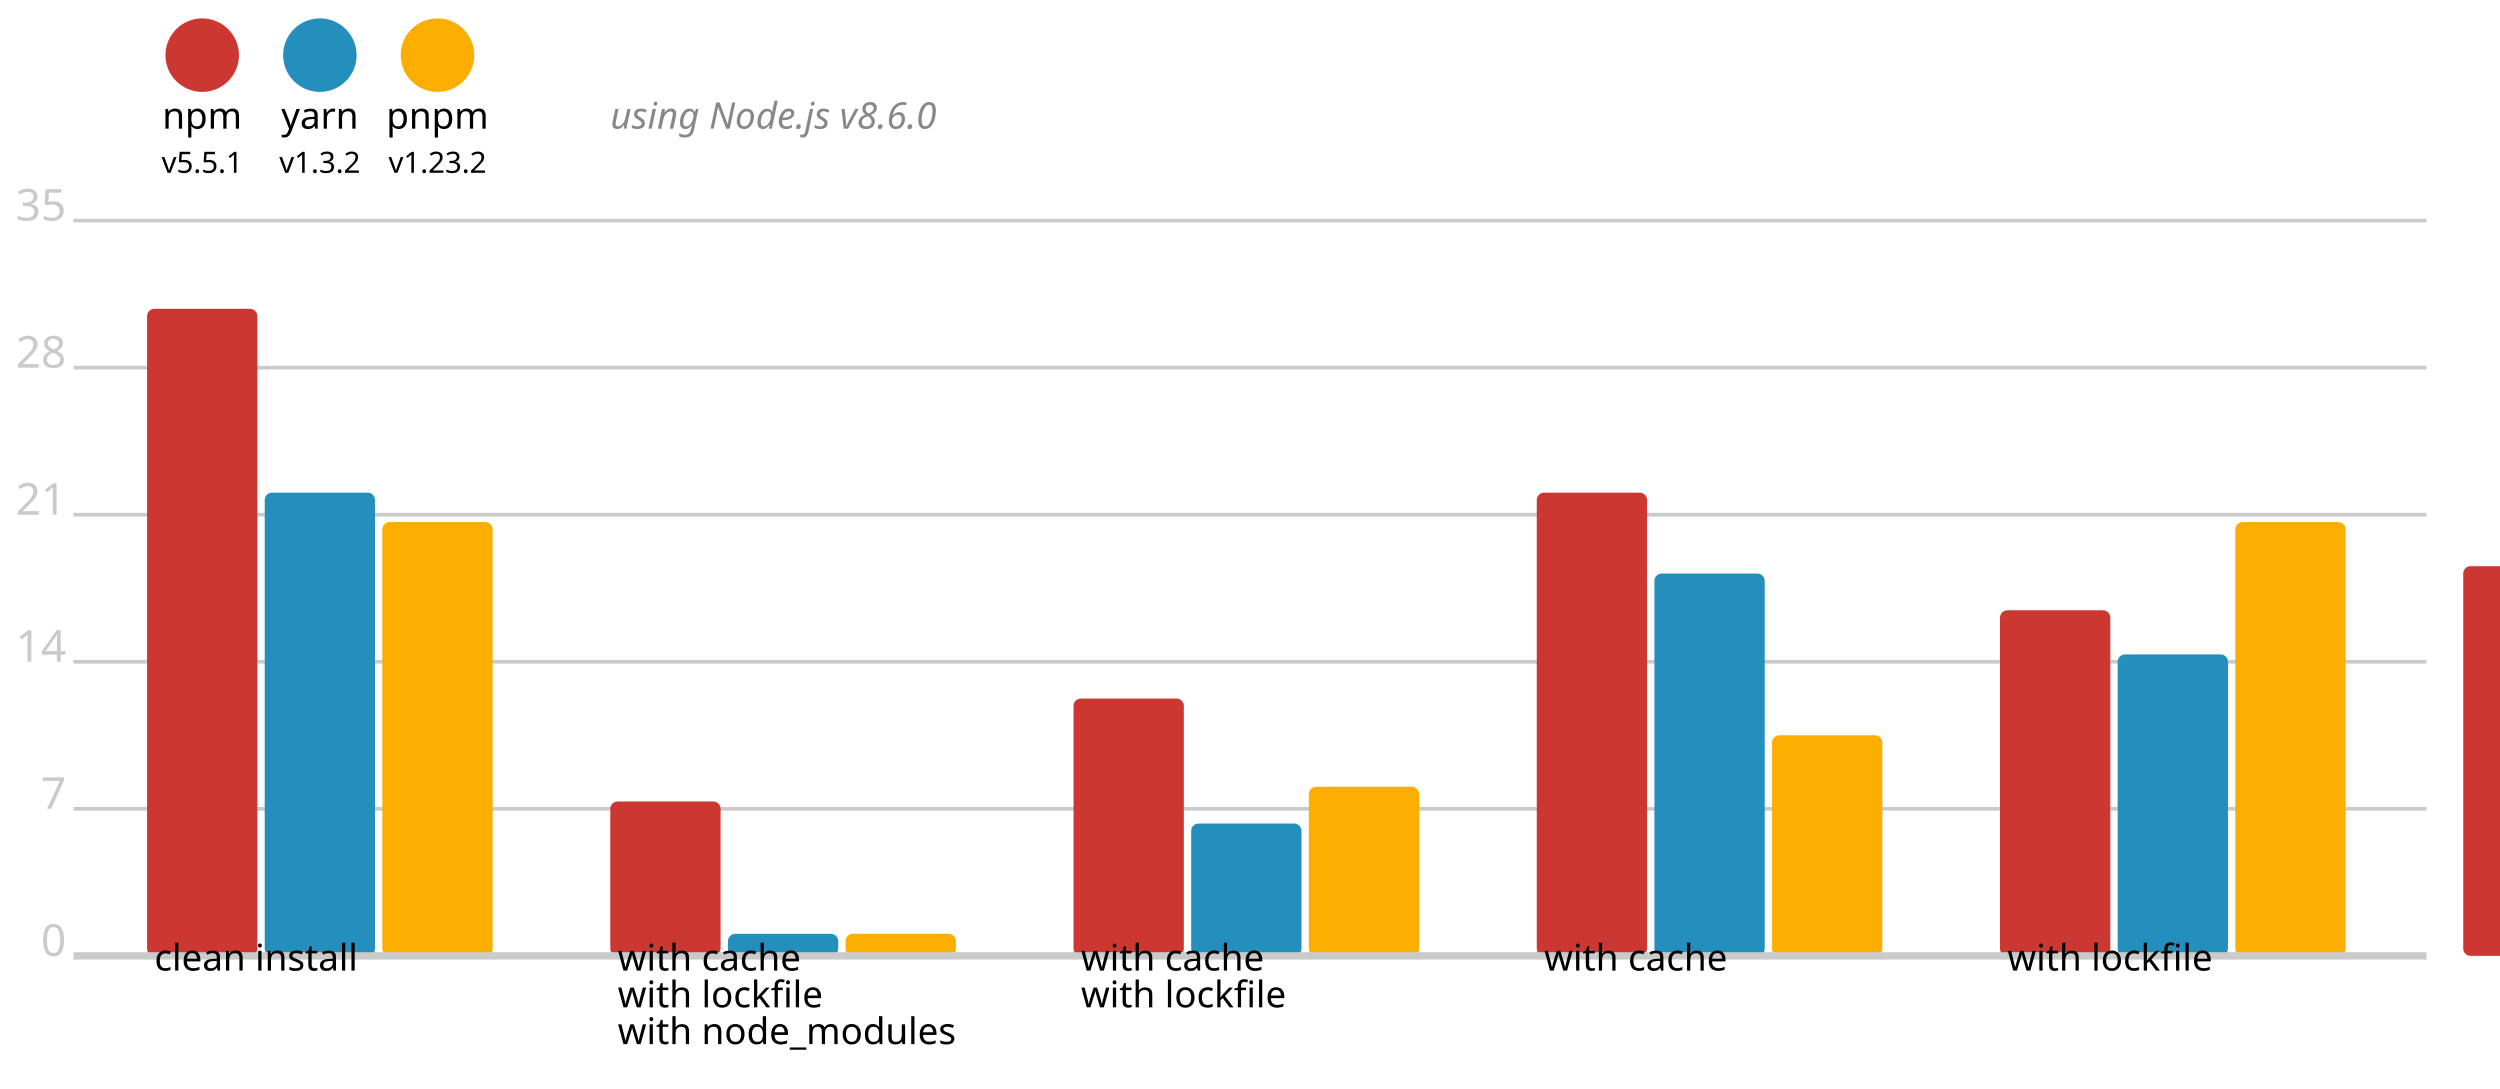
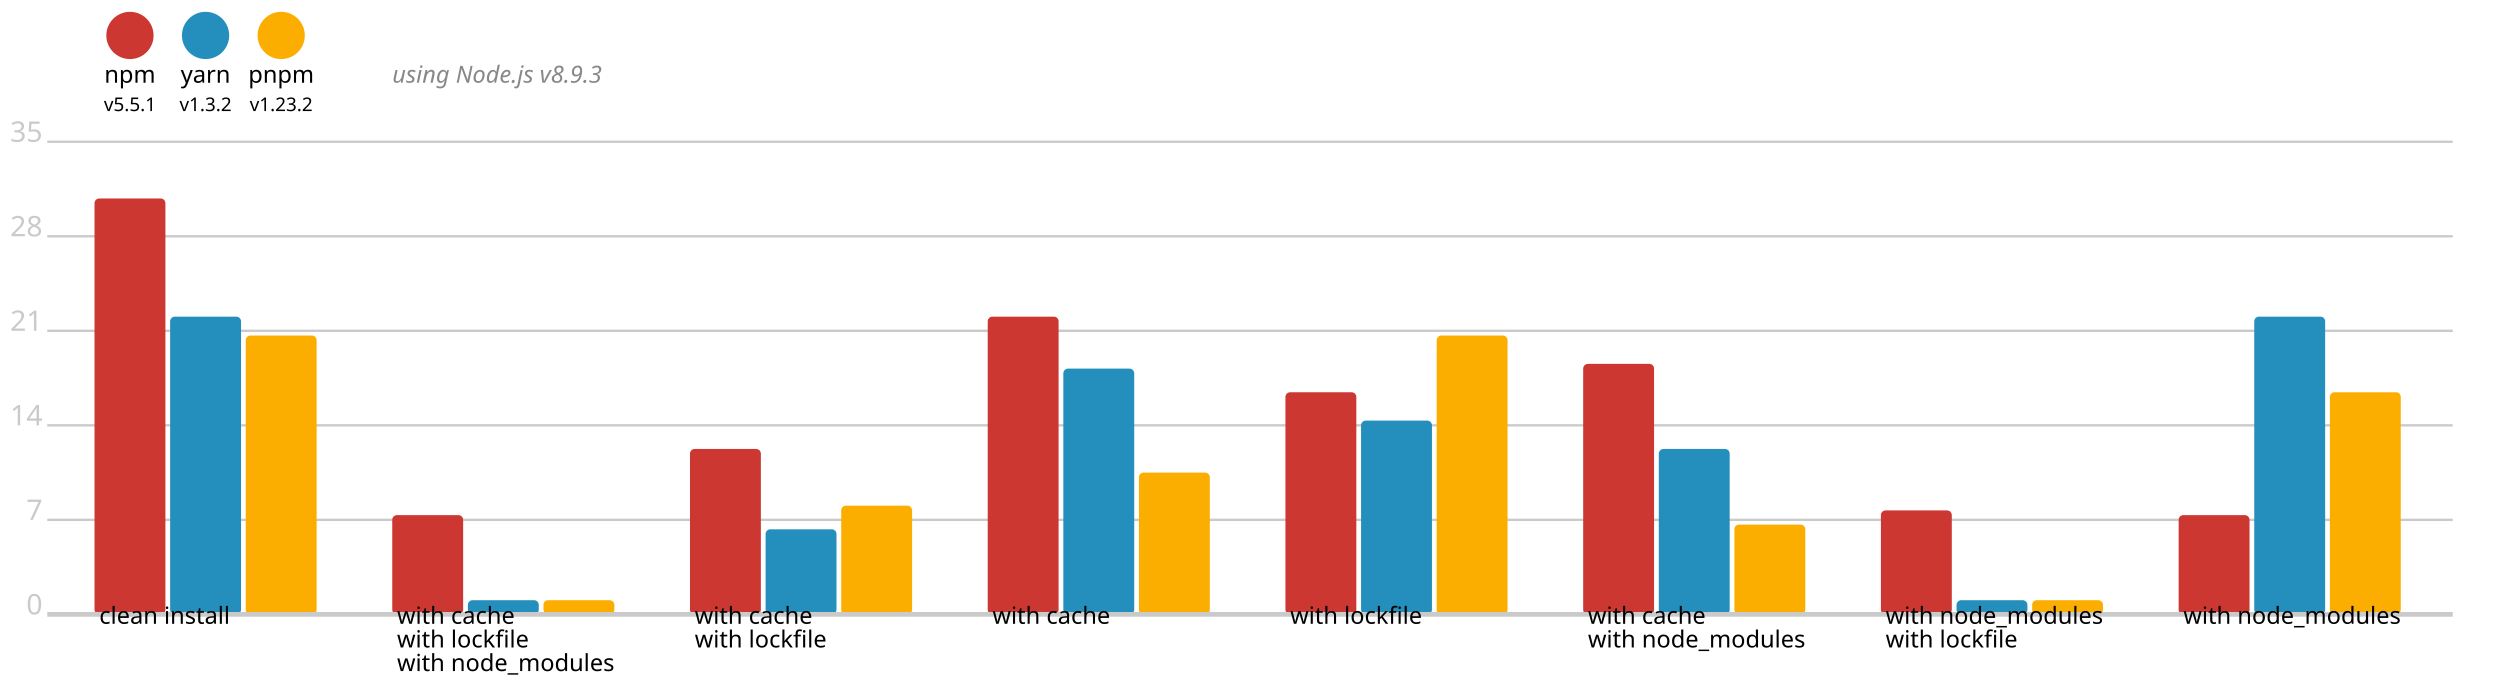
- <svg xmlns="http://www.w3.org/2000/svg" version="1.1" viewBox="0 0 340 148">
+ <svg xmlns="http://www.w3.org/2000/svg" version="1.1" viewBox="0 0 529 148">
  <circle cx="27.5" cy="7.5" r="5" fill="#cd3731" />
  <text x="27.5" y="17.5" font-size="5" font-family="system-ui" alignment-baseline="middle" text-anchor="middle">npm</text>
  <text x="27.5" y="23.5" font-size="4" font-family="system-ui" alignment-baseline="middle" text-anchor="middle">v5.5.1</text>
  <circle cx="43.5" cy="7.5" r="5" fill="#248ebd" />
  <text x="43.5" y="17.5" font-size="5" font-family="system-ui" alignment-baseline="middle" text-anchor="middle">yarn</text>
  <text x="43.5" y="23.5" font-size="4" font-family="system-ui" alignment-baseline="middle" text-anchor="middle">v1.3.2</text>
  <circle cx="59.5" cy="7.5" r="5" fill="#fbae00" />
  <text x="59.5" y="17.5" font-size="5" font-family="system-ui" alignment-baseline="middle" text-anchor="middle">pnpm</text>
  <text x="59.5" y="23.5" font-size="4" font-family="system-ui" alignment-baseline="middle" text-anchor="middle">v1.23.2</text>
-   <text x="83" y="17.5" font-size="5" font-family="system-ui" font-style="italic" alignment-baseline="middle" fill="#888">using Node.js v8.6.0</text>
-   <line x1="10" y1="30" x2="330" y2="30" stroke-width="0.5" stroke="#cacaca" />
+   <text x="83" y="17.5" font-size="5" font-family="system-ui" font-style="italic" alignment-baseline="middle" fill="#888">using Node.js v8.9.3</text>
+   <line x1="10" y1="30" x2="519" y2="30" stroke-width="0.5" stroke="#cacaca" />
  <text x="9" y="30" fill="#cacaca" font-size="6" font-family="system-ui" alignment-baseline="middle" text-anchor="end">35</text>
-   <line x1="10" y1="50" x2="330" y2="50" stroke-width="0.5" stroke="#cacaca" />
+   <line x1="10" y1="50" x2="519" y2="50" stroke-width="0.5" stroke="#cacaca" />
  <text x="9" y="50" fill="#cacaca" font-size="6" font-family="system-ui" alignment-baseline="middle" text-anchor="end">28</text>
-   <line x1="10" y1="70" x2="330" y2="70" stroke-width="0.5" stroke="#cacaca" />
+   <line x1="10" y1="70" x2="519" y2="70" stroke-width="0.5" stroke="#cacaca" />
  <text x="9" y="70" fill="#cacaca" font-size="6" font-family="system-ui" alignment-baseline="middle" text-anchor="end">21</text>
-   <line x1="10" y1="90" x2="330" y2="90" stroke-width="0.5" stroke="#cacaca" />
+   <line x1="10" y1="90" x2="519" y2="90" stroke-width="0.5" stroke="#cacaca" />
  <text x="9" y="90" fill="#cacaca" font-size="6" font-family="system-ui" alignment-baseline="middle" text-anchor="end">14</text>
-   <line x1="10" y1="110" x2="330" y2="110" stroke-width="0.5" stroke="#cacaca" />
+   <line x1="10" y1="110" x2="519" y2="110" stroke-width="0.5" stroke="#cacaca" />
  <text x="9" y="110" fill="#cacaca" font-size="6" font-family="system-ui" alignment-baseline="middle" text-anchor="end">7</text>
  <text x="9" y="130" fill="#cacaca" font-size="6" font-family="system-ui" alignment-baseline="middle" text-anchor="end">0</text>
  <rect x="20" y="42" width="15" height="88" fill="#cd3731" rx="1" ry="1" />
  <rect x="36" y="67" width="15" height="63" fill="#248ebd" rx="1" ry="1" />
  <rect x="52" y="71" width="15" height="59" fill="#fbae00" rx="1" ry="1" />
  <rect x="83" y="109" width="15" height="21" fill="#cd3731" rx="1" ry="1" />
  <rect x="99" y="127" width="15" height="3" fill="#248ebd" rx="1" ry="1" />
  <rect x="115" y="127" width="15" height="3" fill="#fbae00" rx="1" ry="1" />
  <rect x="146" y="95" width="15" height="35" fill="#cd3731" rx="1" ry="1" />
  <rect x="162" y="112" width="15" height="18" fill="#248ebd" rx="1" ry="1" />
  <rect x="178" y="107" width="15" height="23" fill="#fbae00" rx="1" ry="1" />
  <rect x="209" y="67" width="15" height="63" fill="#cd3731" rx="1" ry="1" />
  <rect x="225" y="78" width="15" height="52" fill="#248ebd" rx="1" ry="1" />
  <rect x="241" y="100" width="15" height="30" fill="#fbae00" rx="1" ry="1" />
  <rect x="272" y="83" width="15" height="47" fill="#cd3731" rx="1" ry="1" />
  <rect x="288" y="89" width="15" height="41" fill="#248ebd" rx="1" ry="1" />
  <rect x="304" y="71" width="15" height="59" fill="#fbae00" rx="1" ry="1" />
  <rect x="335" y="77" width="15" height="53" fill="#cd3731" rx="1" ry="1" />
  <rect x="351" y="95" width="15" height="35" fill="#248ebd" rx="1" ry="1" />
  <rect x="367" y="111" width="15" height="19" fill="#fbae00" rx="1" ry="1" />
  <rect x="398" y="108" width="15" height="22" fill="#cd3731" rx="1" ry="1" />
  <rect x="414" y="127" width="15" height="3" fill="#248ebd" rx="1" ry="1" />
  <rect x="430" y="127" width="15" height="3" fill="#fbae00" rx="1" ry="1" />
  <rect x="461" y="109" width="15" height="21" fill="#cd3731" rx="1" ry="1" />
  <rect x="477" y="67" width="15" height="63" fill="#248ebd" rx="1" ry="1" />
  <rect x="493" y="83" width="15" height="47" fill="#fbae00" rx="1" ry="1" />
-   <line x1="10" y1="130" x2="330" y2="130" stroke-width="1" stroke="#cacaca" />
+   <line x1="10" y1="130" x2="519" y2="130" stroke-width="1" stroke="#cacaca" />
  <text x="21" y="132" font-size="5" font-family="system-ui" alignment-baseline="hanging" text-anchor="start">clean install</text>
  <text x="84" y="132" font-size="5" font-family="system-ui" alignment-baseline="hanging" text-anchor="start">with cache</text>
  <text x="84" y="137" font-size="5" font-family="system-ui" alignment-baseline="hanging" text-anchor="start">with lockfile</text>
  <text x="84" y="142" font-size="5" font-family="system-ui" alignment-baseline="hanging" text-anchor="start">with node_modules</text>
  <text x="147" y="132" font-size="5" font-family="system-ui" alignment-baseline="hanging" text-anchor="start">with cache</text>
  <text x="147" y="137" font-size="5" font-family="system-ui" alignment-baseline="hanging" text-anchor="start">with lockfile</text>
  <text x="210" y="132" font-size="5" font-family="system-ui" alignment-baseline="hanging" text-anchor="start">with cache</text>
  <text x="273" y="132" font-size="5" font-family="system-ui" alignment-baseline="hanging" text-anchor="start">with lockfile</text>
+   <text x="336" y="132" font-size="5" font-family="system-ui" alignment-baseline="hanging" text-anchor="start">with cache</text>
+   <text x="336" y="137" font-size="5" font-family="system-ui" alignment-baseline="hanging" text-anchor="start">with node_modules</text>
+   <text x="399" y="132" font-size="5" font-family="system-ui" alignment-baseline="hanging" text-anchor="start">with node_modules</text>
+   <text x="399" y="137" font-size="5" font-family="system-ui" alignment-baseline="hanging" text-anchor="start">with lockfile</text>
+   <text x="462" y="132" font-size="5" font-family="system-ui" alignment-baseline="hanging" text-anchor="start">with node_modules</text>
</svg>
